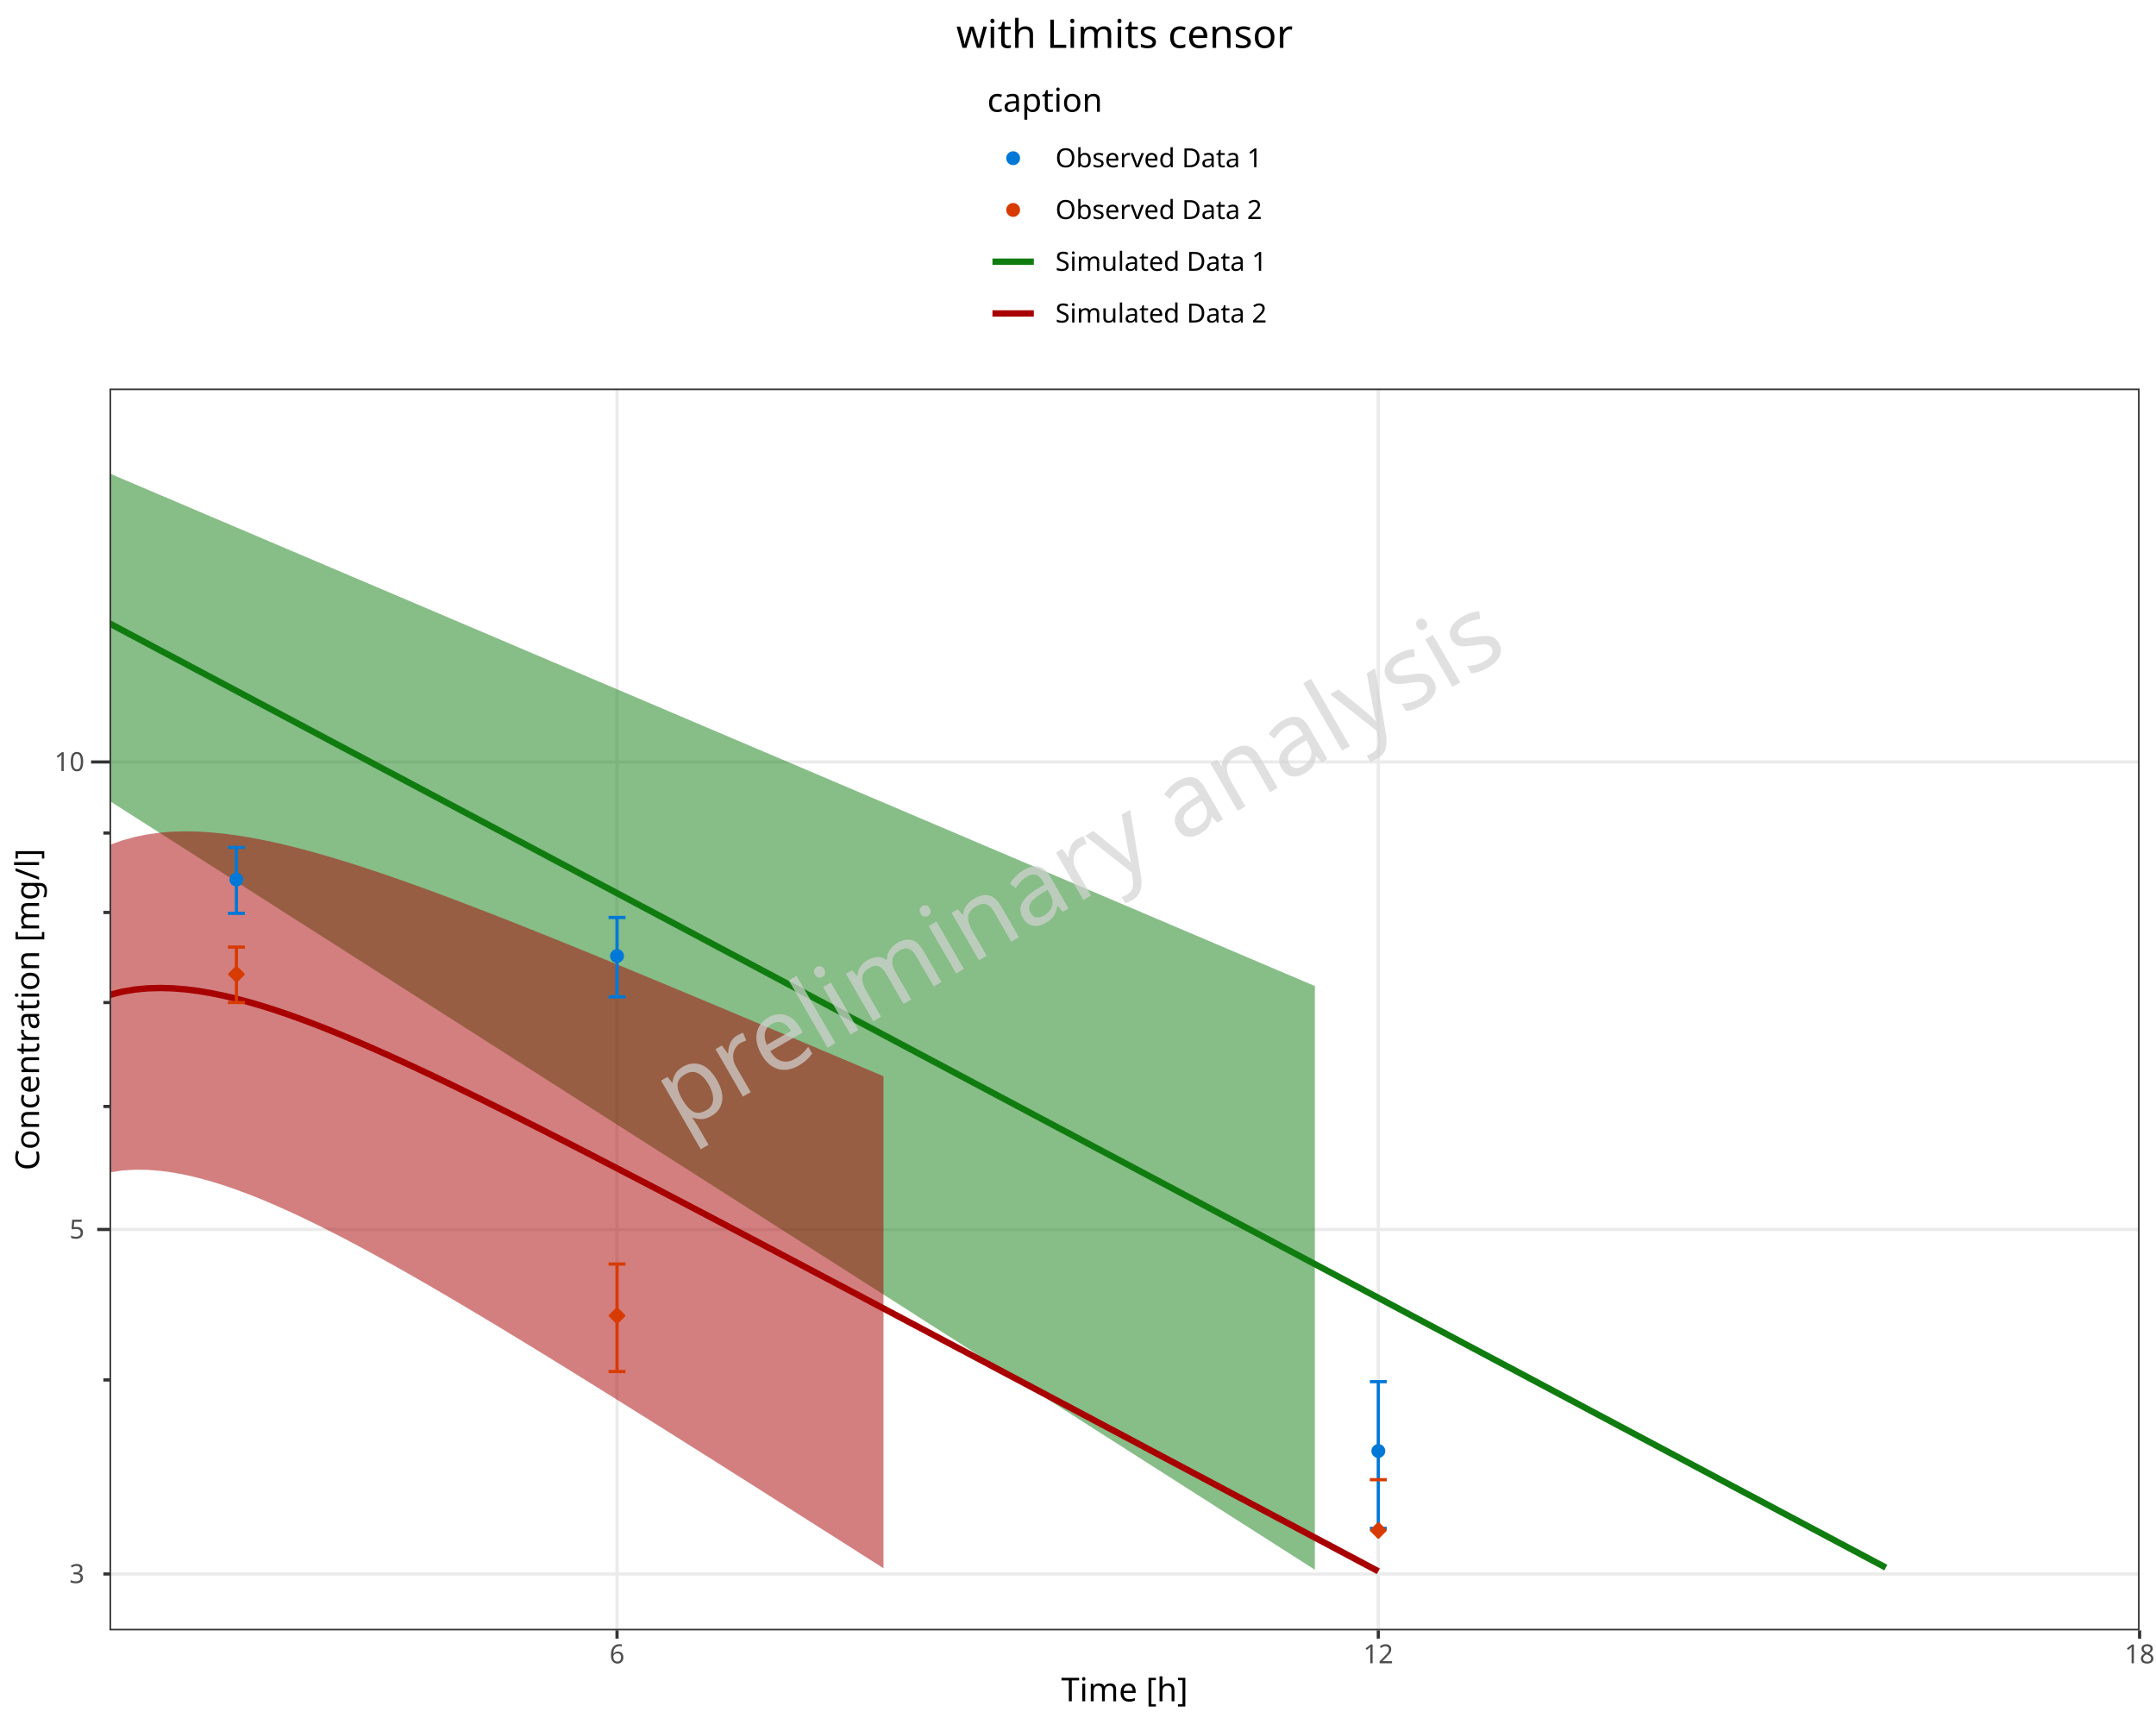
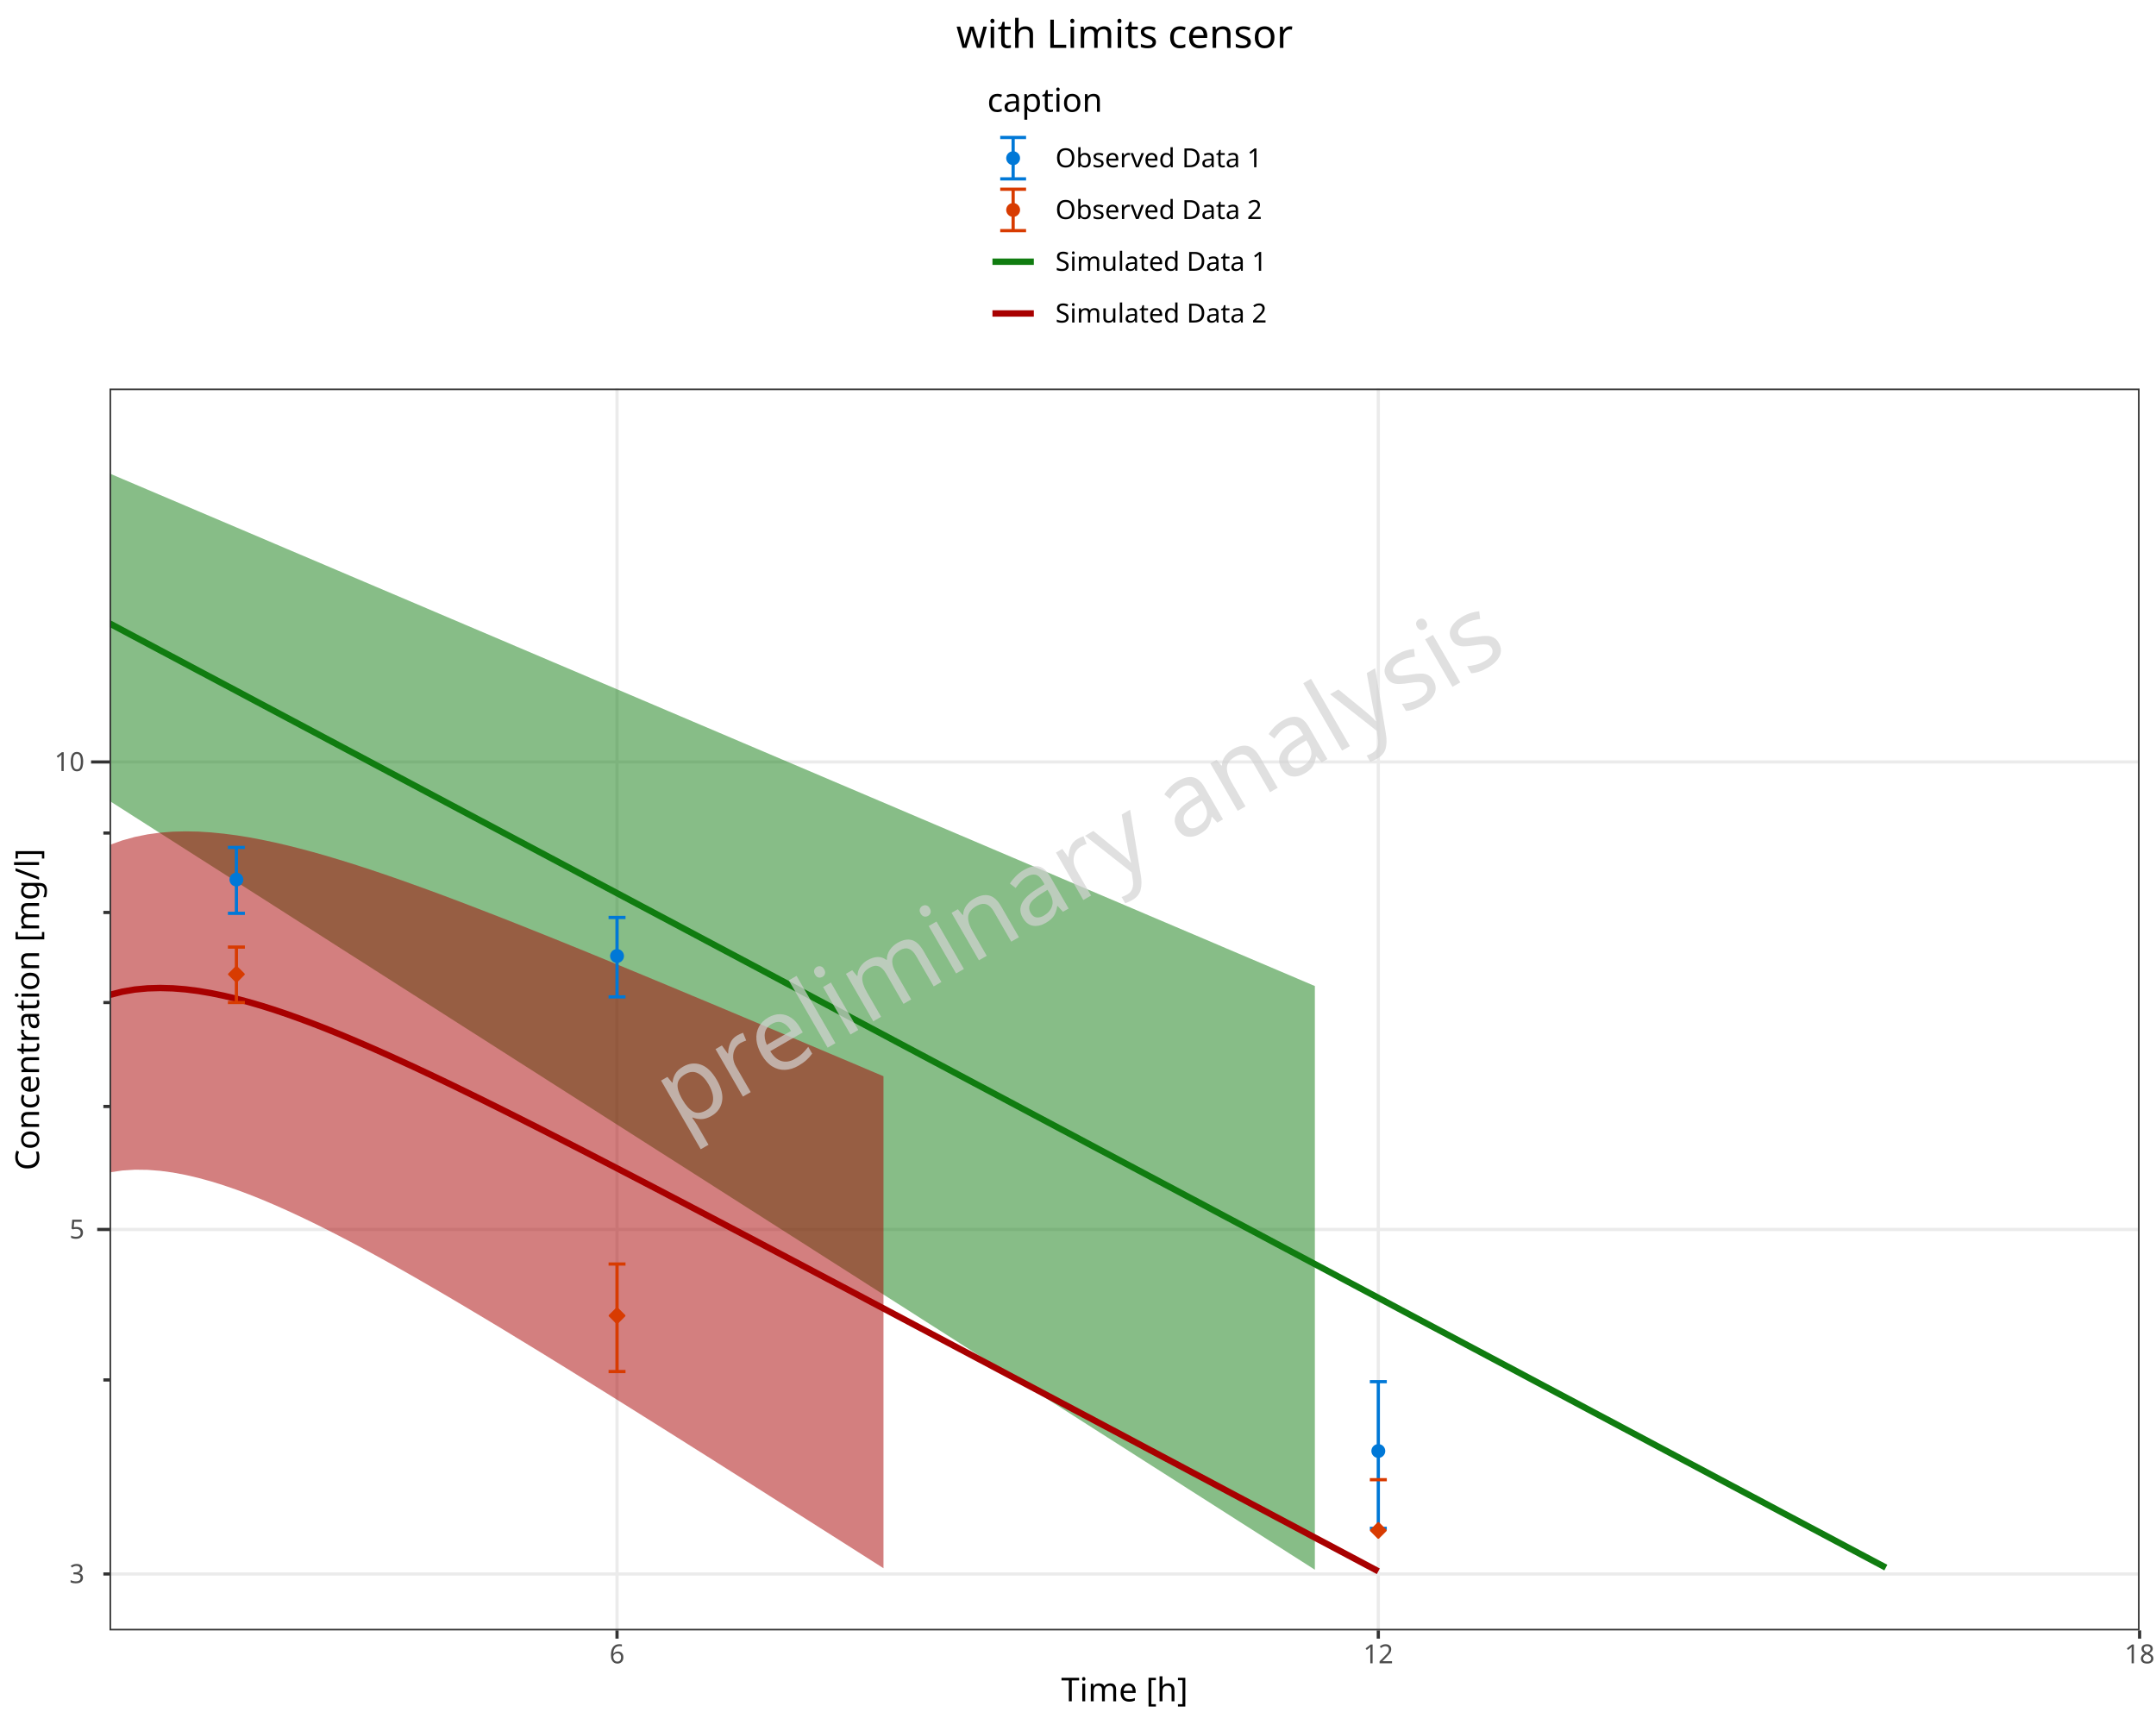
<svg xmlns="http://www.w3.org/2000/svg" class="svglite" data-engine-version="2.0" width="720.00pt" height="576.00pt" viewBox="0 0 720.00 576.00">
  <defs>
    <style type="text/css">
    .svglite line, .svglite polyline, .svglite polygon, .svglite path, .svglite rect, .svglite circle {
      fill: none;
      stroke: #000000;
      stroke-linecap: round;
      stroke-linejoin: round;
      stroke-miterlimit: 10.00;
    }
  </style>
  </defs>
  <rect width="100%" height="100%" style="stroke: none; fill: #FFFFFF;" />
  <defs>
    <clipPath id="cpMC4wMHw3MjAuMDB8MC4wMHw1NzYuMDA=">
      <rect x="0.00" y="0.00" width="720.00" height="576.00" />
    </clipPath>
  </defs>
  <g clip-path="url(#cpMC4wMHw3MjAuMDB8MC4wMHw1NzYuMDA=)">
    <rect x="0" y="0.00" width="720.00" height="576.00" style="stroke-width: 1.07; stroke: #FFFFFF; fill: #FFFFFF;" />
  </g>
  <defs>
    <clipPath id="cpMzYuNTd8NzE0LjUyfDEyOS43NHw1NDQuNDI=">
      <rect x="36.57" y="129.74" width="677.95" height="414.68" />
    </clipPath>
  </defs>
  <g clip-path="url(#cpMzYuNTd8NzE0LjUyfDEyOS43NHw1NDQuNDI=)">
    <rect x="36.57" y="129.74" width="677.95" height="414.68" style="stroke-width: 1.07; stroke: none; fill: #FFFFFF;" />
    <polyline points="36.57,525.57 714.52,525.57 " style="stroke-width: 1.07; stroke: #EBEBEB; stroke-linecap: butt;" />
    <polyline points="36.57,410.53 714.52,410.53 " style="stroke-width: 1.07; stroke: #EBEBEB; stroke-linecap: butt;" />
    <polyline points="36.57,254.43 714.52,254.43 " style="stroke-width: 1.07; stroke: #EBEBEB; stroke-linecap: butt;" />
    <polyline points="206.06,544.42 206.06,129.74 " style="stroke-width: 1.07; stroke: #EBEBEB; stroke-linecap: butt;" />
    <polyline points="460.29,544.42 460.29,129.74 " style="stroke-width: 1.07; stroke: #EBEBEB; stroke-linecap: butt;" />
    <polyline points="714.52,544.42 714.52,129.74 " style="stroke-width: 1.07; stroke: #EBEBEB; stroke-linecap: butt;" />
    <polygon points="15.39,149.09 19.62,150.89 23.86,152.69 28.10,154.49 32.34,156.29 36.57,158.09 40.81,159.90 45.05,161.70 49.29,163.50 53.52,165.30 57.76,167.10 62.00,168.90 66.23,170.71 70.47,172.51 74.71,174.31 78.95,176.11 83.18,177.91 87.42,179.71 91.66,181.52 95.89,183.32 100.13,185.12 104.37,186.92 108.61,188.72 112.84,190.52 117.08,192.33 121.32,194.13 125.55,195.93 129.79,197.73 134.03,199.53 138.27,201.33 142.50,203.13 146.74,204.94 150.98,206.74 155.21,208.54 159.45,210.34 163.69,212.14 167.93,213.94 172.16,215.75 176.40,217.55 180.64,219.35 184.87,221.15 189.11,222.95 193.35,224.75 197.59,226.56 201.82,228.36 206.06,230.16 210.30,231.96 214.53,233.76 218.77,235.56 223.01,237.37 227.25,239.17 231.48,240.97 235.72,242.77 239.96,244.57 244.19,246.37 248.43,248.18 252.67,249.98 256.91,251.78 261.14,253.58 265.38,255.38 269.62,257.18 273.85,258.98 278.09,260.79 282.33,262.59 286.57,264.39 290.80,266.19 295.04,267.99 299.28,269.79 303.52,271.60 307.75,273.40 311.99,275.20 316.23,277.00 320.46,278.80 324.70,280.60 328.94,282.41 333.18,284.21 337.41,286.01 341.65,287.81 345.89,289.61 350.12,291.41 354.36,293.22 358.60,295.02 362.84,296.82 367.07,298.62 371.31,300.42 375.55,302.22 379.78,304.02 384.02,305.83 388.26,307.63 392.50,309.43 396.73,311.23 400.97,313.03 405.21,314.83 409.44,316.64 413.68,318.44 417.92,320.24 422.16,322.04 426.39,323.84 430.63,325.64 434.87,327.45 439.10,329.25 439.10,524.15 434.87,521.45 430.63,518.75 426.39,516.04 422.16,513.34 417.92,510.64 413.68,507.94 409.44,505.23 405.21,502.53 400.97,499.83 396.73,497.13 392.50,494.42 388.26,491.72 384.02,489.02 379.78,486.32 375.55,483.61 371.31,480.91 367.07,478.21 362.84,475.51 358.60,472.80 354.36,470.10 350.12,467.40 345.89,464.70 341.65,462.00 337.41,459.29 333.18,456.59 328.94,453.89 324.70,451.19 320.46,448.48 316.23,445.78 311.99,443.08 307.75,440.38 303.52,437.67 299.28,434.97 295.04,432.27 290.80,429.57 286.57,426.86 282.33,424.16 278.09,421.46 273.85,418.76 269.62,416.05 265.38,413.35 261.14,410.65 256.91,407.95 252.67,405.24 248.43,402.54 244.19,399.84 239.96,397.14 235.72,394.43 231.48,391.73 227.25,389.03 223.01,386.33 218.77,383.63 214.53,380.92 210.30,378.22 206.06,375.52 201.82,372.82 197.59,370.11 193.35,367.41 189.11,364.71 184.87,362.01 180.64,359.30 176.40,356.60 172.16,353.90 167.93,351.20 163.69,348.49 159.45,345.79 155.21,343.09 150.98,340.39 146.74,337.68 142.50,334.98 138.27,332.28 134.03,329.58 129.79,326.87 125.55,324.17 121.32,321.47 117.08,318.77 112.84,316.07 108.61,313.36 104.37,310.66 100.13,307.96 95.89,305.26 91.66,302.55 87.42,299.85 83.18,297.15 78.95,294.45 74.71,291.74 70.47,289.04 66.23,286.34 62.00,283.64 57.76,280.93 53.52,278.23 49.29,275.53 45.05,272.83 40.81,270.12 36.57,267.42 32.34,264.72 28.10,262.02 23.86,259.31 19.62,256.61 15.39,253.91 " style="stroke-width: 0.00; stroke: none; stroke-linecap: butt; fill: #107C10; fill-opacity: 0.50;" />
    <polyline points="15.39,149.09 19.62,150.89 23.86,152.69 28.10,154.49 32.34,156.29 36.57,158.09 40.81,159.90 45.05,161.70 49.29,163.50 53.52,165.30 57.76,167.10 62.00,168.90 66.23,170.71 70.47,172.51 74.71,174.31 78.95,176.11 83.18,177.91 87.42,179.71 91.66,181.52 95.89,183.32 100.13,185.12 104.37,186.92 108.61,188.72 112.84,190.52 117.08,192.33 121.32,194.13 125.55,195.93 129.79,197.73 134.03,199.53 138.27,201.33 142.50,203.13 146.74,204.94 150.98,206.74 155.21,208.54 159.45,210.34 163.69,212.14 167.93,213.94 172.16,215.75 176.40,217.55 180.64,219.35 184.87,221.15 189.11,222.95 193.35,224.75 197.59,226.56 201.82,228.36 206.06,230.16 210.30,231.96 214.53,233.76 218.77,235.56 223.01,237.37 227.25,239.17 231.48,240.97 235.72,242.77 239.96,244.57 244.19,246.37 248.43,248.18 252.67,249.98 256.91,251.78 261.14,253.58 265.38,255.38 269.62,257.18 273.85,258.98 278.09,260.79 282.33,262.59 286.57,264.39 290.80,266.19 295.04,267.99 299.28,269.79 303.52,271.60 307.75,273.40 311.99,275.20 316.23,277.00 320.46,278.80 324.70,280.60 328.94,282.41 333.18,284.21 337.41,286.01 341.65,287.81 345.89,289.61 350.12,291.41 354.36,293.22 358.60,295.02 362.84,296.82 367.07,298.62 371.31,300.42 375.55,302.22 379.78,304.02 384.02,305.83 388.26,307.63 392.50,309.43 396.73,311.23 400.97,313.03 405.21,314.83 409.44,316.64 413.68,318.44 417.92,320.24 422.16,322.04 426.39,323.84 430.63,325.64 434.87,327.45 439.10,329.25 " style="stroke-width: 1.07; stroke: none; stroke-linecap: butt;" />
    <polyline points="439.10,524.15 434.87,521.45 430.63,518.75 426.39,516.04 422.16,513.34 417.92,510.64 413.68,507.94 409.44,505.23 405.21,502.53 400.97,499.83 396.73,497.13 392.50,494.42 388.26,491.72 384.02,489.02 379.78,486.32 375.55,483.61 371.31,480.91 367.07,478.21 362.84,475.51 358.60,472.80 354.36,470.10 350.12,467.40 345.89,464.70 341.65,462.00 337.41,459.29 333.18,456.59 328.94,453.89 324.70,451.19 320.46,448.48 316.23,445.78 311.99,443.08 307.75,440.38 303.52,437.67 299.28,434.97 295.04,432.27 290.80,429.57 286.57,426.86 282.33,424.16 278.09,421.46 273.85,418.76 269.62,416.05 265.38,413.35 261.14,410.65 256.91,407.95 252.67,405.24 248.43,402.54 244.19,399.84 239.96,397.14 235.72,394.43 231.48,391.73 227.25,389.03 223.01,386.33 218.77,383.63 214.53,380.92 210.30,378.22 206.06,375.52 201.82,372.82 197.59,370.11 193.35,367.41 189.11,364.71 184.87,362.01 180.64,359.30 176.40,356.60 172.16,353.90 167.93,351.20 163.69,348.49 159.45,345.79 155.21,343.09 150.98,340.39 146.74,337.68 142.50,334.98 138.27,332.28 134.03,329.58 129.79,326.87 125.55,324.17 121.32,321.47 117.08,318.77 112.84,316.07 108.61,313.36 104.37,310.66 100.13,307.96 95.89,305.26 91.66,302.55 87.42,299.85 83.18,297.15 78.95,294.45 74.71,291.74 70.47,289.04 66.23,286.34 62.00,283.64 57.76,280.93 53.52,278.23 49.29,275.53 45.05,272.83 40.81,270.12 36.57,267.42 32.34,264.72 28.10,262.02 23.86,259.31 19.62,256.61 15.39,253.91 " style="stroke-width: 1.07; stroke: none; stroke-linecap: butt;" />
    <polygon points="-22.75,403.41 -18.51,380.55 -14.27,362.15 -10.04,347.11 -5.80,334.68 -1.56,324.35 2.68,315.70 6.91,308.45 11.15,302.36 15.39,297.26 19.62,292.99 23.86,289.43 28.10,286.49 32.34,284.09 36.57,282.15 40.81,280.63 45.05,279.46 49.29,278.60 53.52,278.03 57.76,277.70 62.00,277.60 66.23,277.68 70.47,277.95 74.71,278.37 78.95,278.92 83.18,279.60 87.42,280.40 91.66,281.29 95.89,282.27 100.13,283.34 104.37,284.47 108.61,285.67 112.84,286.93 117.08,288.24 121.32,289.60 125.55,291.00 129.79,292.44 134.03,293.92 138.27,295.43 142.50,296.96 146.74,298.52 150.98,300.11 155.21,301.71 159.45,303.34 163.69,304.98 167.93,306.63 172.16,308.30 176.40,309.99 180.64,311.68 184.87,313.38 189.11,315.10 193.35,316.82 197.59,318.55 201.82,320.29 206.06,322.03 210.30,323.78 214.53,325.53 218.77,327.29 223.01,329.05 227.25,330.82 231.48,332.59 235.72,334.36 239.96,336.13 244.19,337.91 248.43,339.69 252.67,341.47 256.91,343.26 261.14,345.04 265.38,346.83 269.62,348.62 273.85,350.41 278.09,352.20 282.33,353.99 286.57,355.78 290.80,357.58 295.04,359.37 295.04,523.65 290.80,520.95 286.57,518.26 282.33,515.56 278.09,512.87 273.85,510.18 269.62,507.49 265.38,504.80 261.14,502.11 256.91,499.43 252.67,496.74 248.43,494.06 244.19,491.38 239.96,488.70 235.72,486.02 231.48,483.35 227.25,480.68 223.01,478.01 218.77,475.35 214.53,472.69 210.30,470.04 206.06,467.39 201.82,464.74 197.59,462.11 193.35,459.48 189.11,456.85 184.87,454.24 180.64,451.63 176.40,449.04 172.16,446.46 167.93,443.88 163.69,441.33 159.45,438.79 155.21,436.26 150.98,433.76 146.74,431.27 142.50,428.81 138.27,426.37 134.03,423.96 129.79,421.59 125.55,419.25 121.32,416.94 117.08,414.68 112.84,412.47 108.61,410.31 104.37,408.21 100.13,406.17 95.89,404.21 91.66,402.33 87.42,400.53 83.18,398.84 78.95,397.26 74.71,395.80 70.47,394.48 66.23,393.32 62.00,392.33 57.76,391.53 53.52,390.96 49.29,390.63 45.05,390.58 40.81,390.85 36.57,391.48 32.34,392.52 28.10,394.02 23.86,396.06 19.62,398.71 15.39,402.08 11.15,406.29 6.91,411.47 2.68,417.82 -1.56,425.57 -5.80,435.00 -10.04,446.52 -14.27,460.66 -18.51,478.17 -22.75,500.13 " style="stroke-width: 0.00; stroke: none; stroke-linecap: butt; fill: #A80000; fill-opacity: 0.50;" />
    <polyline points="-22.75,403.41 -18.51,380.55 -14.27,362.15 -10.04,347.11 -5.80,334.68 -1.56,324.35 2.68,315.70 6.91,308.45 11.15,302.36 15.39,297.26 19.62,292.99 23.86,289.43 28.10,286.49 32.34,284.09 36.57,282.15 40.81,280.63 45.05,279.46 49.29,278.60 53.52,278.03 57.76,277.70 62.00,277.60 66.23,277.68 70.47,277.95 74.71,278.37 78.95,278.92 83.18,279.60 87.42,280.40 91.66,281.29 95.89,282.27 100.13,283.34 104.37,284.47 108.61,285.67 112.84,286.93 117.08,288.24 121.32,289.60 125.55,291.00 129.79,292.44 134.03,293.92 138.27,295.43 142.50,296.96 146.74,298.52 150.98,300.11 155.21,301.71 159.45,303.34 163.69,304.98 167.93,306.63 172.16,308.30 176.40,309.99 180.64,311.68 184.87,313.38 189.11,315.10 193.35,316.82 197.59,318.55 201.82,320.29 206.06,322.03 210.30,323.78 214.53,325.53 218.77,327.29 223.01,329.05 227.25,330.82 231.48,332.59 235.72,334.36 239.96,336.13 244.19,337.91 248.43,339.69 252.67,341.47 256.91,343.26 261.14,345.04 265.38,346.83 269.62,348.62 273.85,350.41 278.09,352.20 282.33,353.99 286.57,355.78 290.80,357.58 295.04,359.37 " style="stroke-width: 1.07; stroke: none; stroke-linecap: butt;" />
    <polyline points="295.04,523.65 290.80,520.95 286.57,518.26 282.33,515.56 278.09,512.87 273.85,510.18 269.62,507.49 265.38,504.80 261.14,502.11 256.91,499.43 252.67,496.74 248.43,494.06 244.19,491.38 239.96,488.70 235.72,486.02 231.48,483.35 227.25,480.68 223.01,478.01 218.77,475.35 214.53,472.69 210.30,470.04 206.06,467.39 201.82,464.74 197.59,462.11 193.35,459.48 189.11,456.85 184.87,454.24 180.64,451.63 176.40,449.04 172.16,446.46 167.93,443.88 163.69,441.33 159.45,438.79 155.21,436.26 150.98,433.76 146.74,431.27 142.50,428.81 138.27,426.37 134.03,423.96 129.79,421.59 125.55,419.25 121.32,416.94 117.08,414.68 112.84,412.47 108.61,410.31 104.37,408.21 100.13,406.17 95.89,404.21 91.66,402.33 87.42,400.53 83.18,398.84 78.95,397.26 74.71,395.80 70.47,394.48 66.23,393.32 62.00,392.33 57.76,391.53 53.52,390.96 49.29,390.63 45.05,390.58 40.81,390.85 36.57,391.48 32.34,392.52 28.10,394.02 23.86,396.06 19.62,398.71 15.39,402.08 11.15,406.29 6.91,411.47 2.68,417.82 -1.56,425.57 -5.80,435.00 -10.04,446.52 -14.27,460.66 -18.51,478.17 -22.75,500.13 " style="stroke-width: 1.07; stroke: none; stroke-linecap: butt;" />
    <polyline points="-48.17,163.12 -43.93,165.37 -39.70,167.63 -35.46,169.88 -31.22,172.13 -26.98,174.38 -22.75,176.63 -18.51,178.89 -14.27,181.14 -10.04,183.39 -5.80,185.64 -1.56,187.89 2.68,190.15 6.91,192.40 11.15,194.65 15.39,196.90 19.62,199.15 23.86,201.41 28.10,203.66 32.34,205.91 36.57,208.16 40.81,210.41 45.05,212.67 49.29,214.92 53.52,217.17 57.76,219.42 62.00,221.67 66.23,223.93 70.47,226.18 74.71,228.43 78.95,230.68 83.18,232.93 87.42,235.19 91.66,237.44 95.89,239.69 100.13,241.94 104.37,244.19 108.61,246.45 112.84,248.70 117.08,250.95 121.32,253.20 125.55,255.45 129.79,257.71 134.03,259.96 138.27,262.21 142.50,264.46 146.74,266.71 150.98,268.97 155.21,271.22 159.45,273.47 163.69,275.72 167.93,277.97 172.16,280.23 176.40,282.48 180.64,284.73 184.87,286.98 189.11,289.23 193.35,291.49 197.59,293.74 201.82,295.99 206.06,298.24 210.30,300.49 214.53,302.75 218.77,305.00 223.01,307.25 227.25,309.50 231.48,311.75 235.72,314.01 239.96,316.26 244.19,318.51 248.43,320.76 252.67,323.01 256.91,325.27 261.14,327.52 265.38,329.77 269.62,332.02 273.85,334.27 278.09,336.53 282.33,338.78 286.57,341.03 290.80,343.28 295.04,345.53 299.28,347.79 303.52,350.04 307.75,352.29 311.99,354.54 316.23,356.79 320.46,359.05 324.70,361.30 328.94,363.55 333.18,365.80 337.41,368.05 341.65,370.31 345.89,372.56 350.12,374.81 354.36,377.06 358.60,379.31 362.84,381.57 367.07,383.82 371.31,386.07 375.55,388.32 379.78,390.57 384.02,392.83 388.26,395.08 392.50,397.33 396.73,399.58 400.97,401.83 405.21,404.09 409.44,406.34 413.68,408.59 417.92,410.84 422.16,413.09 426.39,415.35 430.63,417.60 434.87,419.85 439.10,422.10 443.34,424.35 447.58,426.61 451.82,428.86 456.05,431.11 460.29,433.36 464.53,435.61 468.76,437.87 473.00,440.12 477.24,442.37 481.48,444.62 485.71,446.87 489.95,449.13 494.19,451.38 498.42,453.63 502.66,455.88 506.90,458.13 511.14,460.39 515.37,462.64 519.61,464.89 523.85,467.14 528.09,469.39 532.32,471.65 536.56,473.90 540.80,476.15 545.03,478.40 549.27,480.65 553.51,482.91 557.75,485.16 561.98,487.41 566.22,489.66 570.46,491.91 574.69,494.17 578.93,496.42 583.17,498.67 587.41,500.92 591.64,503.17 595.88,505.43 600.12,507.68 604.35,509.93 608.59,512.18 612.83,514.43 617.07,516.69 621.30,518.94 625.54,521.19 629.78,523.44 " style="stroke-width: 2.13; stroke: #107C10; stroke-linecap: butt;" />
    <polyline points="-31.22,513.33 -26.98,475.75 -22.75,447.18 -18.51,424.76 -14.27,406.81 -10.04,392.22 -5.80,380.25 -1.56,370.36 2.68,362.16 6.91,355.36 11.15,349.73 15.39,345.07 19.62,341.25 23.86,338.15 28.10,335.66 32.34,333.71 36.57,332.22 40.81,331.14 45.05,330.42 49.29,330.02 53.52,329.90 57.76,330.02 62.00,330.36 66.23,330.90 70.47,331.62 74.71,332.49 78.95,333.49 83.18,334.63 87.42,335.87 91.66,337.21 95.89,338.64 100.13,340.16 104.37,341.74 108.61,343.39 112.84,345.10 117.08,346.87 121.32,348.68 125.55,350.53 129.79,352.42 134.03,354.35 138.27,356.30 142.50,358.29 146.74,360.30 150.98,362.33 155.21,364.39 159.45,366.46 163.69,368.56 167.93,370.66 172.16,372.78 176.40,374.92 180.64,377.06 184.87,379.22 189.11,381.38 193.35,383.55 197.59,385.73 201.82,387.92 206.06,390.11 210.30,392.31 214.53,394.51 218.77,396.72 223.01,398.94 227.25,401.15 231.48,403.37 235.72,405.59 239.96,407.82 244.19,410.05 248.43,412.28 252.67,414.51 256.91,416.75 261.14,418.98 265.38,421.22 269.62,423.46 273.85,425.70 278.09,427.94 282.33,430.18 286.57,432.42 290.80,434.67 295.04,436.91 299.28,439.16 303.52,441.41 307.75,443.65 311.99,445.90 316.23,448.15 320.46,450.39 324.70,452.64 328.94,454.89 333.18,457.14 337.41,459.39 341.65,461.64 345.89,463.89 350.12,466.14 354.36,468.39 358.60,470.64 362.84,472.89 367.07,475.14 371.31,477.39 375.55,479.64 379.78,481.89 384.02,484.15 388.26,486.40 392.50,488.65 396.73,490.90 400.97,493.15 405.21,495.40 409.44,497.65 413.68,499.91 417.92,502.16 422.16,504.41 426.39,506.66 430.63,508.91 434.87,511.16 439.10,513.42 443.34,515.67 447.58,517.92 451.82,520.17 456.05,522.42 460.29,524.67 " style="stroke-width: 2.13; stroke: #A80000; stroke-linecap: butt;" />
    <line x1="-5.80" y1="226.99" x2="-5.80" y2="211.43" style="stroke-width: 1.07; stroke: #0078D7; stroke-linecap: butt;" />
    <line x1="78.95" y1="304.97" x2="78.95" y2="282.96" style="stroke-width: 1.07; stroke: #0078D7; stroke-linecap: butt;" />
    <line x1="206.06" y1="332.87" x2="206.06" y2="306.35" style="stroke-width: 1.07; stroke: #0078D7; stroke-linecap: butt;" />
    <line x1="460.29" y1="510.33" x2="460.29" y2="461.35" style="stroke-width: 1.07; stroke: #0078D7; stroke-linecap: butt;" />
    <line x1="-5.80" y1="381.02" x2="-5.80" y2="351.45" style="stroke-width: 1.07; stroke: #D83B01; stroke-linecap: butt;" />
    <line x1="78.95" y1="334.76" x2="78.95" y2="316.24" style="stroke-width: 1.07; stroke: #D83B01; stroke-linecap: butt;" />
    <line x1="206.06" y1="457.98" x2="206.06" y2="422.08" style="stroke-width: 1.07; stroke: #D83B01; stroke-linecap: butt;" />
    <line x1="-8.63" y1="226.99" x2="-2.96" y2="226.99" style="stroke-width: 1.07; stroke: #0078D7; stroke-linecap: butt;" />
    <line x1="76.11" y1="304.97" x2="81.78" y2="304.97" style="stroke-width: 1.07; stroke: #0078D7; stroke-linecap: butt;" />
    <line x1="203.23" y1="332.87" x2="208.89" y2="332.87" style="stroke-width: 1.07; stroke: #0078D7; stroke-linecap: butt;" />
    <line x1="457.46" y1="510.33" x2="463.13" y2="510.33" style="stroke-width: 1.07; stroke: #0078D7; stroke-linecap: butt;" />
    <line x1="-8.63" y1="381.02" x2="-2.96" y2="381.02" style="stroke-width: 1.07; stroke: #D83B01; stroke-linecap: butt;" />
    <line x1="76.11" y1="334.76" x2="81.78" y2="334.76" style="stroke-width: 1.07; stroke: #D83B01; stroke-linecap: butt;" />
    <line x1="203.23" y1="457.98" x2="208.89" y2="457.98" style="stroke-width: 1.07; stroke: #D83B01; stroke-linecap: butt;" />
    <line x1="-8.63" y1="211.43" x2="-2.96" y2="211.43" style="stroke-width: 1.07; stroke: #0078D7; stroke-linecap: butt;" />
    <line x1="76.11" y1="282.96" x2="81.78" y2="282.96" style="stroke-width: 1.07; stroke: #0078D7; stroke-linecap: butt;" />
    <line x1="203.23" y1="306.35" x2="208.89" y2="306.35" style="stroke-width: 1.07; stroke: #0078D7; stroke-linecap: butt;" />
    <line x1="457.46" y1="461.35" x2="463.13" y2="461.35" style="stroke-width: 1.07; stroke: #0078D7; stroke-linecap: butt;" />
    <line x1="-8.63" y1="351.45" x2="-2.96" y2="351.45" style="stroke-width: 1.07; stroke: #D83B01; stroke-linecap: butt;" />
    <line x1="76.11" y1="316.24" x2="81.78" y2="316.24" style="stroke-width: 1.07; stroke: #D83B01; stroke-linecap: butt;" />
    <line x1="203.23" y1="422.08" x2="208.89" y2="422.08" style="stroke-width: 1.07; stroke: #D83B01; stroke-linecap: butt;" />
    <line x1="457.46" y1="494.09" x2="463.13" y2="494.09" style="stroke-width: 1.07; stroke: #D83B01; stroke-linecap: butt;" />
    <polygon points="-3.84,219.08 -3.85,218.88 -3.88,218.69 -3.93,218.51 -3.99,218.33 -4.07,218.15 -4.17,217.99 -4.29,217.83 -4.42,217.69 -4.56,217.56 -4.71,217.45 -4.88,217.35 -5.05,217.27 -5.23,217.20 -5.42,217.16 -5.61,217.13 -5.80,217.12 -5.99,217.13 -6.18,217.16 -6.37,217.20 -6.55,217.27 -6.72,217.35 -6.88,217.45 -7.04,217.56 -7.18,217.69 -7.31,217.83 -7.42,217.99 -7.52,218.15 -7.61,218.33 -7.67,218.51 -7.72,218.69 -7.74,218.88 -7.75,219.08 -7.74,219.27 -7.72,219.46 -7.67,219.64 -7.61,219.82 -7.52,220.00 -7.42,220.16 -7.31,220.32 -7.18,220.46 -7.04,220.59 -6.88,220.70 -6.72,220.80 -6.55,220.88 -6.37,220.95 -6.18,220.99 -5.99,221.02 -5.80,221.03 -5.61,221.02 -5.42,220.99 -5.23,220.95 -5.05,220.88 -4.88,220.80 -4.71,220.70 -4.56,220.59 -4.42,220.46 -4.29,220.32 -4.17,220.16 -4.07,220.00 -3.99,219.82 -3.93,219.64 -3.88,219.46 -3.85,219.27 " style="stroke-width: 0.71; stroke: #0078D7; fill: #0078D7;" />
    <polygon points="80.90,293.70 80.89,293.51 80.86,293.32 80.82,293.13 80.75,292.95 80.67,292.78 80.57,292.61 80.46,292.46 80.33,292.31 80.19,292.19 80.03,292.07 79.87,291.97 79.69,291.89 79.51,291.83 79.33,291.78 79.14,291.75 78.95,291.74 78.75,291.75 78.56,291.78 78.38,291.83 78.20,291.89 78.02,291.97 77.86,292.07 77.70,292.19 77.56,292.31 77.43,292.46 77.32,292.61 77.22,292.78 77.14,292.95 77.07,293.13 77.03,293.32 77.00,293.51 76.99,293.70 77.00,293.89 77.03,294.08 77.07,294.26 77.14,294.45 77.22,294.62 77.32,294.78 77.43,294.94 77.56,295.08 77.70,295.21 77.86,295.32 78.02,295.42 78.20,295.50 78.38,295.57 78.56,295.62 78.75,295.64 78.95,295.65 79.14,295.64 79.33,295.62 79.51,295.57 79.69,295.50 79.87,295.42 80.03,295.32 80.19,295.21 80.33,295.08 80.46,294.94 80.57,294.78 80.67,294.62 80.75,294.45 80.82,294.26 80.86,294.08 80.89,293.89 " style="stroke-width: 0.71; stroke: #0078D7; fill: #0078D7;" />
    <polygon points="208.02,319.22 208.01,319.03 207.98,318.84 207.93,318.65 207.87,318.47 207.79,318.30 207.69,318.13 207.57,317.98 207.44,317.84 207.30,317.71 207.15,317.59 206.98,317.49 206.81,317.41 206.63,317.35 206.44,317.30 206.25,317.27 206.06,317.26 205.87,317.27 205.68,317.30 205.49,317.35 205.31,317.41 205.14,317.49 204.97,317.59 204.82,317.71 204.68,317.84 204.55,317.98 204.43,318.13 204.34,318.30 204.25,318.47 204.19,318.65 204.14,318.84 204.11,319.03 204.10,319.22 204.11,319.41 204.14,319.60 204.19,319.79 204.25,319.97 204.34,320.14 204.43,320.31 204.55,320.46 204.68,320.60 204.82,320.73 204.97,320.85 205.14,320.94 205.31,321.03 205.49,321.09 205.68,321.14 205.87,321.17 206.06,321.17 206.25,321.17 206.44,321.14 206.63,321.09 206.81,321.03 206.98,320.94 207.15,320.85 207.30,320.73 207.44,320.60 207.57,320.46 207.69,320.31 207.79,320.14 207.87,319.97 207.93,319.79 207.98,319.60 208.01,319.41 " style="stroke-width: 0.71; stroke: #0078D7; fill: #0078D7;" />
    <polygon points="462.25,484.51 462.24,484.32 462.21,484.13 462.16,483.94 462.10,483.76 462.02,483.59 461.92,483.42 461.80,483.27 461.67,483.13 461.53,483.00 461.38,482.88 461.21,482.78 461.04,482.70 460.86,482.64 460.67,482.59 460.48,482.56 460.29,482.55 460.10,482.56 459.91,482.59 459.72,482.64 459.54,482.70 459.37,482.78 459.20,482.88 459.05,483.00 458.91,483.13 458.78,483.27 458.66,483.42 458.57,483.59 458.48,483.76 458.42,483.94 458.37,484.13 458.34,484.32 458.33,484.51 458.34,484.70 458.37,484.89 458.42,485.08 458.48,485.26 458.57,485.43 458.66,485.60 458.78,485.75 458.91,485.89 459.05,486.02 459.20,486.14 459.37,486.23 459.54,486.32 459.72,486.38 459.91,486.43 460.10,486.46 460.29,486.47 460.48,486.46 460.67,486.43 460.86,486.38 461.04,486.32 461.21,486.23 461.38,486.14 461.53,486.02 461.67,485.89 461.80,485.75 461.92,485.60 462.02,485.43 462.10,485.26 462.16,485.08 462.21,484.89 462.24,484.70 " style="stroke-width: 0.71; stroke: #0078D7; fill: #0078D7;" />
    <polygon points="-3.35,365.75 -5.80,363.30 -8.25,365.75 -5.80,368.20 " style="stroke-width: 0.71; stroke: #D83B01; fill: #D83B01;" />
    <polygon points="81.39,325.31 78.95,322.86 76.50,325.31 78.95,327.76 " style="stroke-width: 0.71; stroke: #D83B01; fill: #D83B01;" />
    <polygon points="208.51,439.32 206.06,436.87 203.61,439.32 206.06,441.77 " style="stroke-width: 0.71; stroke: #D83B01; fill: #D83B01;" />
    <polygon points="462.74,511.03 460.29,508.58 457.84,511.03 460.29,513.48 " style="stroke-width: 0.71; stroke: #D83B01; fill: #D83B01;" />
    <rect x="36.57" y="129.74" width="677.95" height="414.68" style="stroke-width: 1.07; stroke: #333333;" />
  </g>
  <g clip-path="url(#cpMC4wMHw3MjAuMDB8MC4wMHw1NzYuMDA=)">
    <text x="28.22" y="528.60" text-anchor="end" style="font-size: 8.80px; fill: #4D4D4D; font-family: sans;" textLength="4.89px" lengthAdjust="spacingAndGlyphs">3</text>
    <text x="28.22" y="413.56" text-anchor="end" style="font-size: 8.80px; fill: #4D4D4D; font-family: sans;" textLength="4.89px" lengthAdjust="spacingAndGlyphs">5</text>
    <text x="28.22" y="257.46" text-anchor="end" style="font-size: 8.80px; fill: #4D4D4D; font-family: sans;" textLength="9.79px" lengthAdjust="spacingAndGlyphs">10</text>
    <polyline points="30.41,254.43 36.57,254.43 " style="stroke-width: 1.07; stroke: #333333; stroke-linecap: butt;" />
    <polyline points="32.46,410.53 36.57,410.53 " style="stroke-width: 1.07; stroke: #333333; stroke-linecap: butt;" />
    <polyline points="34.52,525.57 36.57,525.57 " style="stroke-width: 1.07; stroke: #333333; stroke-linecap: butt;" />
    <polyline points="34.52,460.78 36.57,460.78 " style="stroke-width: 1.07; stroke: #333333; stroke-linecap: butt;" />
    <polyline points="34.52,369.47 36.57,369.47 " style="stroke-width: 1.07; stroke: #333333; stroke-linecap: butt;" />
    <polyline points="34.52,334.76 36.57,334.76 " style="stroke-width: 1.07; stroke: #333333; stroke-linecap: butt;" />
    <polyline points="34.52,304.68 36.57,304.68 " style="stroke-width: 1.07; stroke: #333333; stroke-linecap: butt;" />
    <polyline points="34.52,278.16 36.57,278.16 " style="stroke-width: 1.07; stroke: #333333; stroke-linecap: butt;" />
    <polyline points="206.06,547.16 206.06,544.42 " style="stroke-width: 1.07; stroke: #333333; stroke-linecap: butt;" />
    <polyline points="460.29,547.16 460.29,544.42 " style="stroke-width: 1.07; stroke: #333333; stroke-linecap: butt;" />
    <polyline points="714.52,547.16 714.52,544.42 " style="stroke-width: 1.07; stroke: #333333; stroke-linecap: butt;" />
    <text x="206.06" y="555.40" text-anchor="middle" style="font-size: 8.80px; fill: #4D4D4D; font-family: sans;" textLength="4.89px" lengthAdjust="spacingAndGlyphs">6</text>
    <text x="460.29" y="555.40" text-anchor="middle" style="font-size: 8.80px; fill: #4D4D4D; font-family: sans;" textLength="9.79px" lengthAdjust="spacingAndGlyphs">12</text>
    <text x="714.52" y="555.40" text-anchor="middle" style="font-size: 8.80px; fill: #4D4D4D; font-family: sans;" textLength="9.79px" lengthAdjust="spacingAndGlyphs">18</text>
    <text x="375.55" y="568.10" text-anchor="middle" style="font-size: 11.00px; font-family: sans;" textLength="39.73px" lengthAdjust="spacingAndGlyphs">Time [h]</text>
    <text transform="translate(13.05,337.08) rotate(-90)" text-anchor="middle" style="font-size: 11.00px; font-family: sans;" textLength="98.45px" lengthAdjust="spacingAndGlyphs">Concentration [mg/l]</text>
    <rect x="324.22" y="22.90" width="102.66" height="95.88" style="stroke-width: 1.07; stroke: none; fill: #FFFFFF;" />
    <text x="329.70" y="37.33" style="font-size: 11.00px; font-family: sans;" textLength="35.48px" lengthAdjust="spacingAndGlyphs">caption</text>
    <rect x="329.70" y="44.18" width="17.28" height="17.28" style="stroke-width: 1.07; stroke: none; fill: #FFFFFF;" />
+     <line x1="338.34" y1="59.73" x2="338.34" y2="45.91" style="stroke-width: 1.07; stroke: #0078D7; stroke-linecap: butt;" />
+     <line x1="334.02" y1="59.73" x2="342.66" y2="59.73" style="stroke-width: 1.07; stroke: #0078D7; stroke-linecap: butt;" />
+     <line x1="334.02" y1="45.91" x2="342.66" y2="45.91" style="stroke-width: 1.07; stroke: #0078D7; stroke-linecap: butt;" />
    <polygon points="340.29,52.82 340.28,52.63 340.26,52.44 340.21,52.25 340.14,52.07 340.06,51.90 339.96,51.73 339.85,51.58 339.72,51.44 339.58,51.31 339.42,51.19 339.26,51.10 339.09,51.01 338.91,50.95 338.72,50.90 338.53,50.87 338.34,50.86 338.15,50.87 337.96,50.90 337.77,50.95 337.59,51.01 337.42,51.10 337.25,51.19 337.10,51.31 336.95,51.44 336.83,51.58 336.71,51.73 336.61,51.90 336.53,52.07 336.47,52.25 336.42,52.44 336.39,52.63 336.38,52.82 336.39,53.01 336.42,53.20 336.47,53.39 336.53,53.57 336.61,53.74 336.71,53.91 336.83,54.06 336.95,54.20 337.10,54.33 337.25,54.45 337.42,54.55 337.59,54.63 337.77,54.69 337.96,54.74 338.15,54.77 338.34,54.78 338.53,54.77 338.72,54.74 338.91,54.69 339.09,54.63 339.26,54.55 339.42,54.45 339.58,54.33 339.72,54.20 339.85,54.06 339.96,53.91 340.06,53.74 340.14,53.57 340.21,53.39 340.26,53.20 340.28,53.01 " style="stroke-width: 0.71; stroke: #0078D7; fill: #0078D7;" />
    <rect x="329.70" y="61.46" width="17.28" height="17.28" style="stroke-width: 1.07; stroke: none; fill: #FFFFFF;" />
+     <line x1="338.34" y1="77.01" x2="338.34" y2="63.19" style="stroke-width: 1.07; stroke: #D83B01; stroke-linecap: butt;" />
+     <line x1="334.02" y1="77.01" x2="342.66" y2="77.01" style="stroke-width: 1.07; stroke: #D83B01; stroke-linecap: butt;" />
+     <line x1="334.02" y1="63.19" x2="342.66" y2="63.19" style="stroke-width: 1.07; stroke: #D83B01; stroke-linecap: butt;" />
    <polygon points="340.29,70.10 340.28,69.91 340.26,69.72 340.21,69.53 340.14,69.35 340.06,69.18 339.96,69.01 339.85,68.86 339.72,68.72 339.58,68.59 339.42,68.47 339.26,68.38 339.09,68.29 338.91,68.23 338.72,68.18 338.53,68.15 338.34,68.14 338.15,68.15 337.96,68.18 337.77,68.23 337.59,68.29 337.42,68.38 337.25,68.47 337.10,68.59 336.95,68.72 336.83,68.86 336.71,69.01 336.61,69.18 336.53,69.35 336.47,69.53 336.42,69.72 336.39,69.91 336.38,70.10 336.39,70.29 336.42,70.48 336.47,70.67 336.53,70.85 336.61,71.02 336.71,71.19 336.83,71.34 336.95,71.48 337.10,71.61 337.25,71.73 337.42,71.83 337.59,71.91 337.77,71.97 337.96,72.02 338.15,72.05 338.34,72.06 338.53,72.05 338.72,72.02 338.91,71.97 339.09,71.91 339.26,71.83 339.42,71.73 339.58,71.61 339.72,71.48 339.85,71.34 339.96,71.19 340.06,71.02 340.14,70.85 340.21,70.67 340.26,70.48 340.28,70.29 " style="stroke-width: 0.71; stroke: #D83B01; fill: #D83B01;" />
    <rect x="329.70" y="78.74" width="17.28" height="17.28" style="stroke-width: 1.07; stroke: none; fill: #FFFFFF;" />
    <line x1="331.43" y1="87.38" x2="345.25" y2="87.38" style="stroke-width: 2.13; stroke: #107C10; stroke-linecap: butt;" />
    <rect x="329.70" y="96.02" width="17.28" height="17.28" style="stroke-width: 1.07; stroke: none; fill: #FFFFFF;" />
    <line x1="331.43" y1="104.66" x2="345.25" y2="104.66" style="stroke-width: 2.13; stroke: #A80000; stroke-linecap: butt;" />
    <text x="352.46" y="55.85" style="font-size: 8.80px; font-family: sans;" textLength="66.54px" lengthAdjust="spacingAndGlyphs">Observed Data 1</text>
    <text x="352.46" y="73.13" style="font-size: 8.80px; font-family: sans;" textLength="66.54px" lengthAdjust="spacingAndGlyphs">Observed Data 2</text>
    <text x="352.46" y="90.41" style="font-size: 8.80px; font-family: sans;" textLength="67.51px" lengthAdjust="spacingAndGlyphs">Simulated Data 1</text>
    <text x="352.46" y="107.69" style="font-size: 8.80px; font-family: sans;" textLength="67.51px" lengthAdjust="spacingAndGlyphs">Simulated Data 2</text>
    <text x="375.55" y="15.99" text-anchor="middle" style="font-size: 13.20px; font-family: sans;" textLength="104.92px" lengthAdjust="spacingAndGlyphs">with Limits censor</text>
    <text transform="translate(365.87,298.17) rotate(-30)" text-anchor="middle" style="font-size: 34.14px; fill: #D3D3D3; fill-opacity: 0.70; font-family: sans;" textLength="299.85px" lengthAdjust="spacingAndGlyphs">preliminary analysis</text>
  </g>
</svg>
